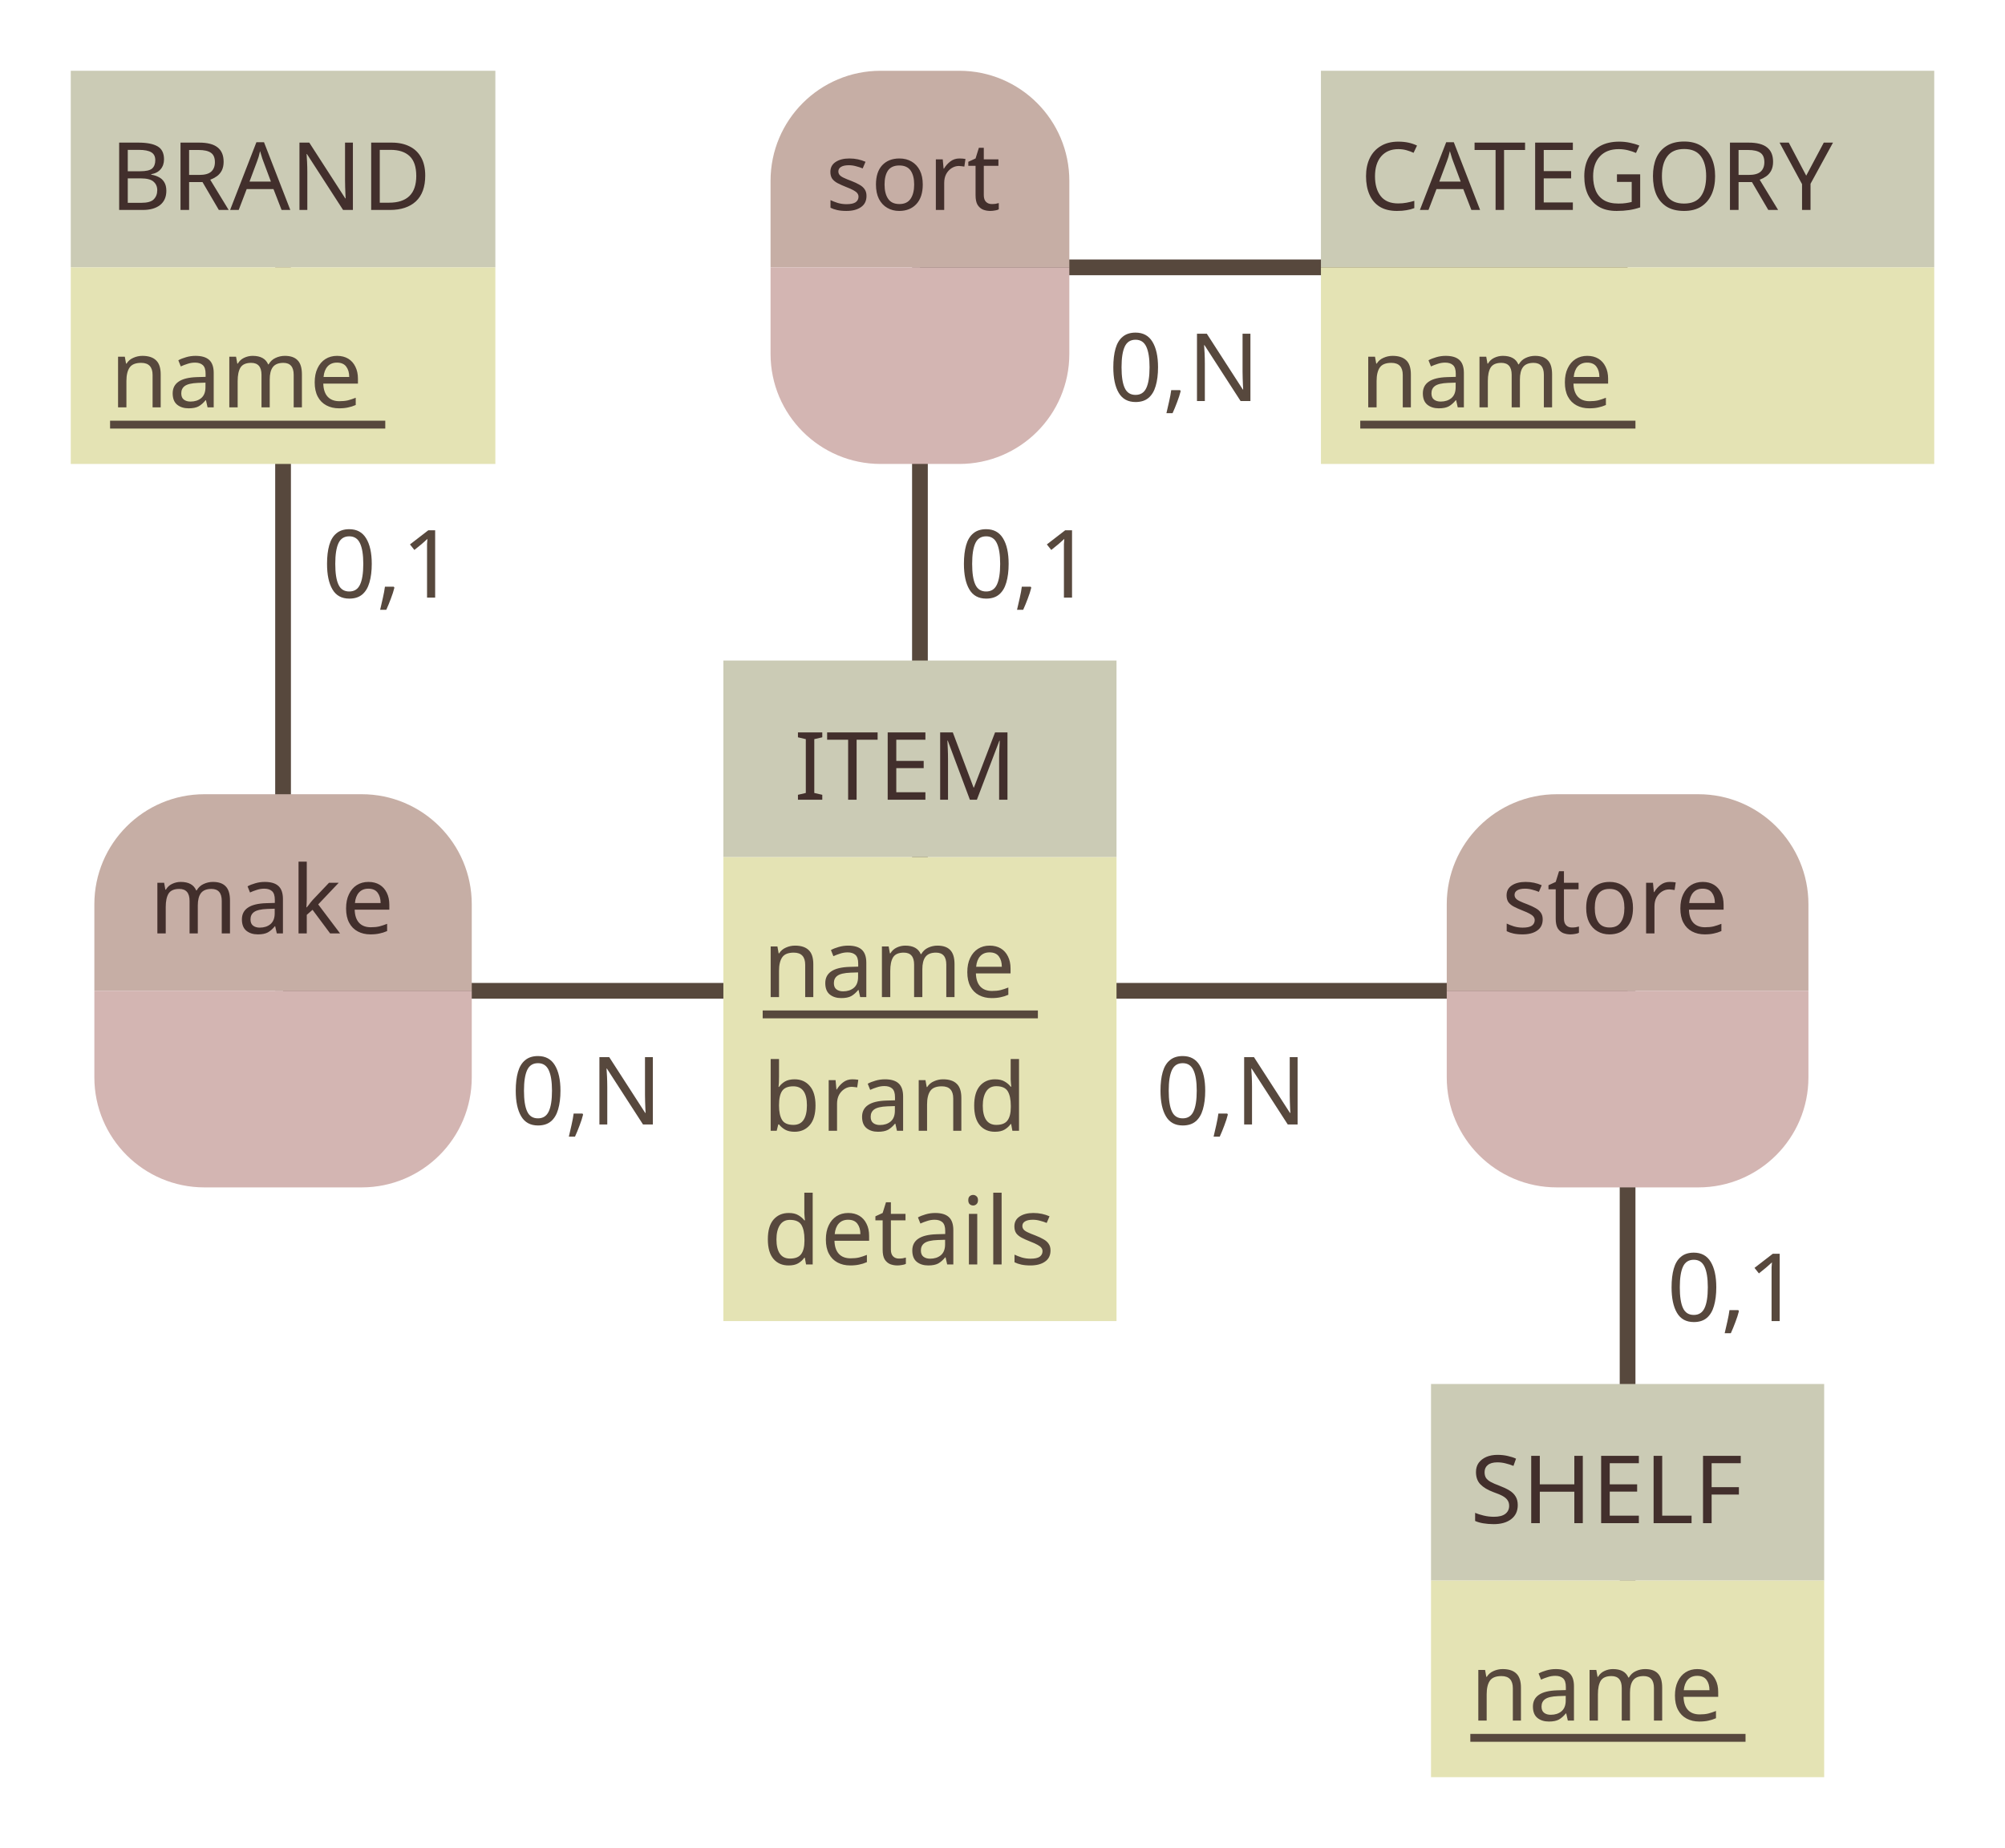
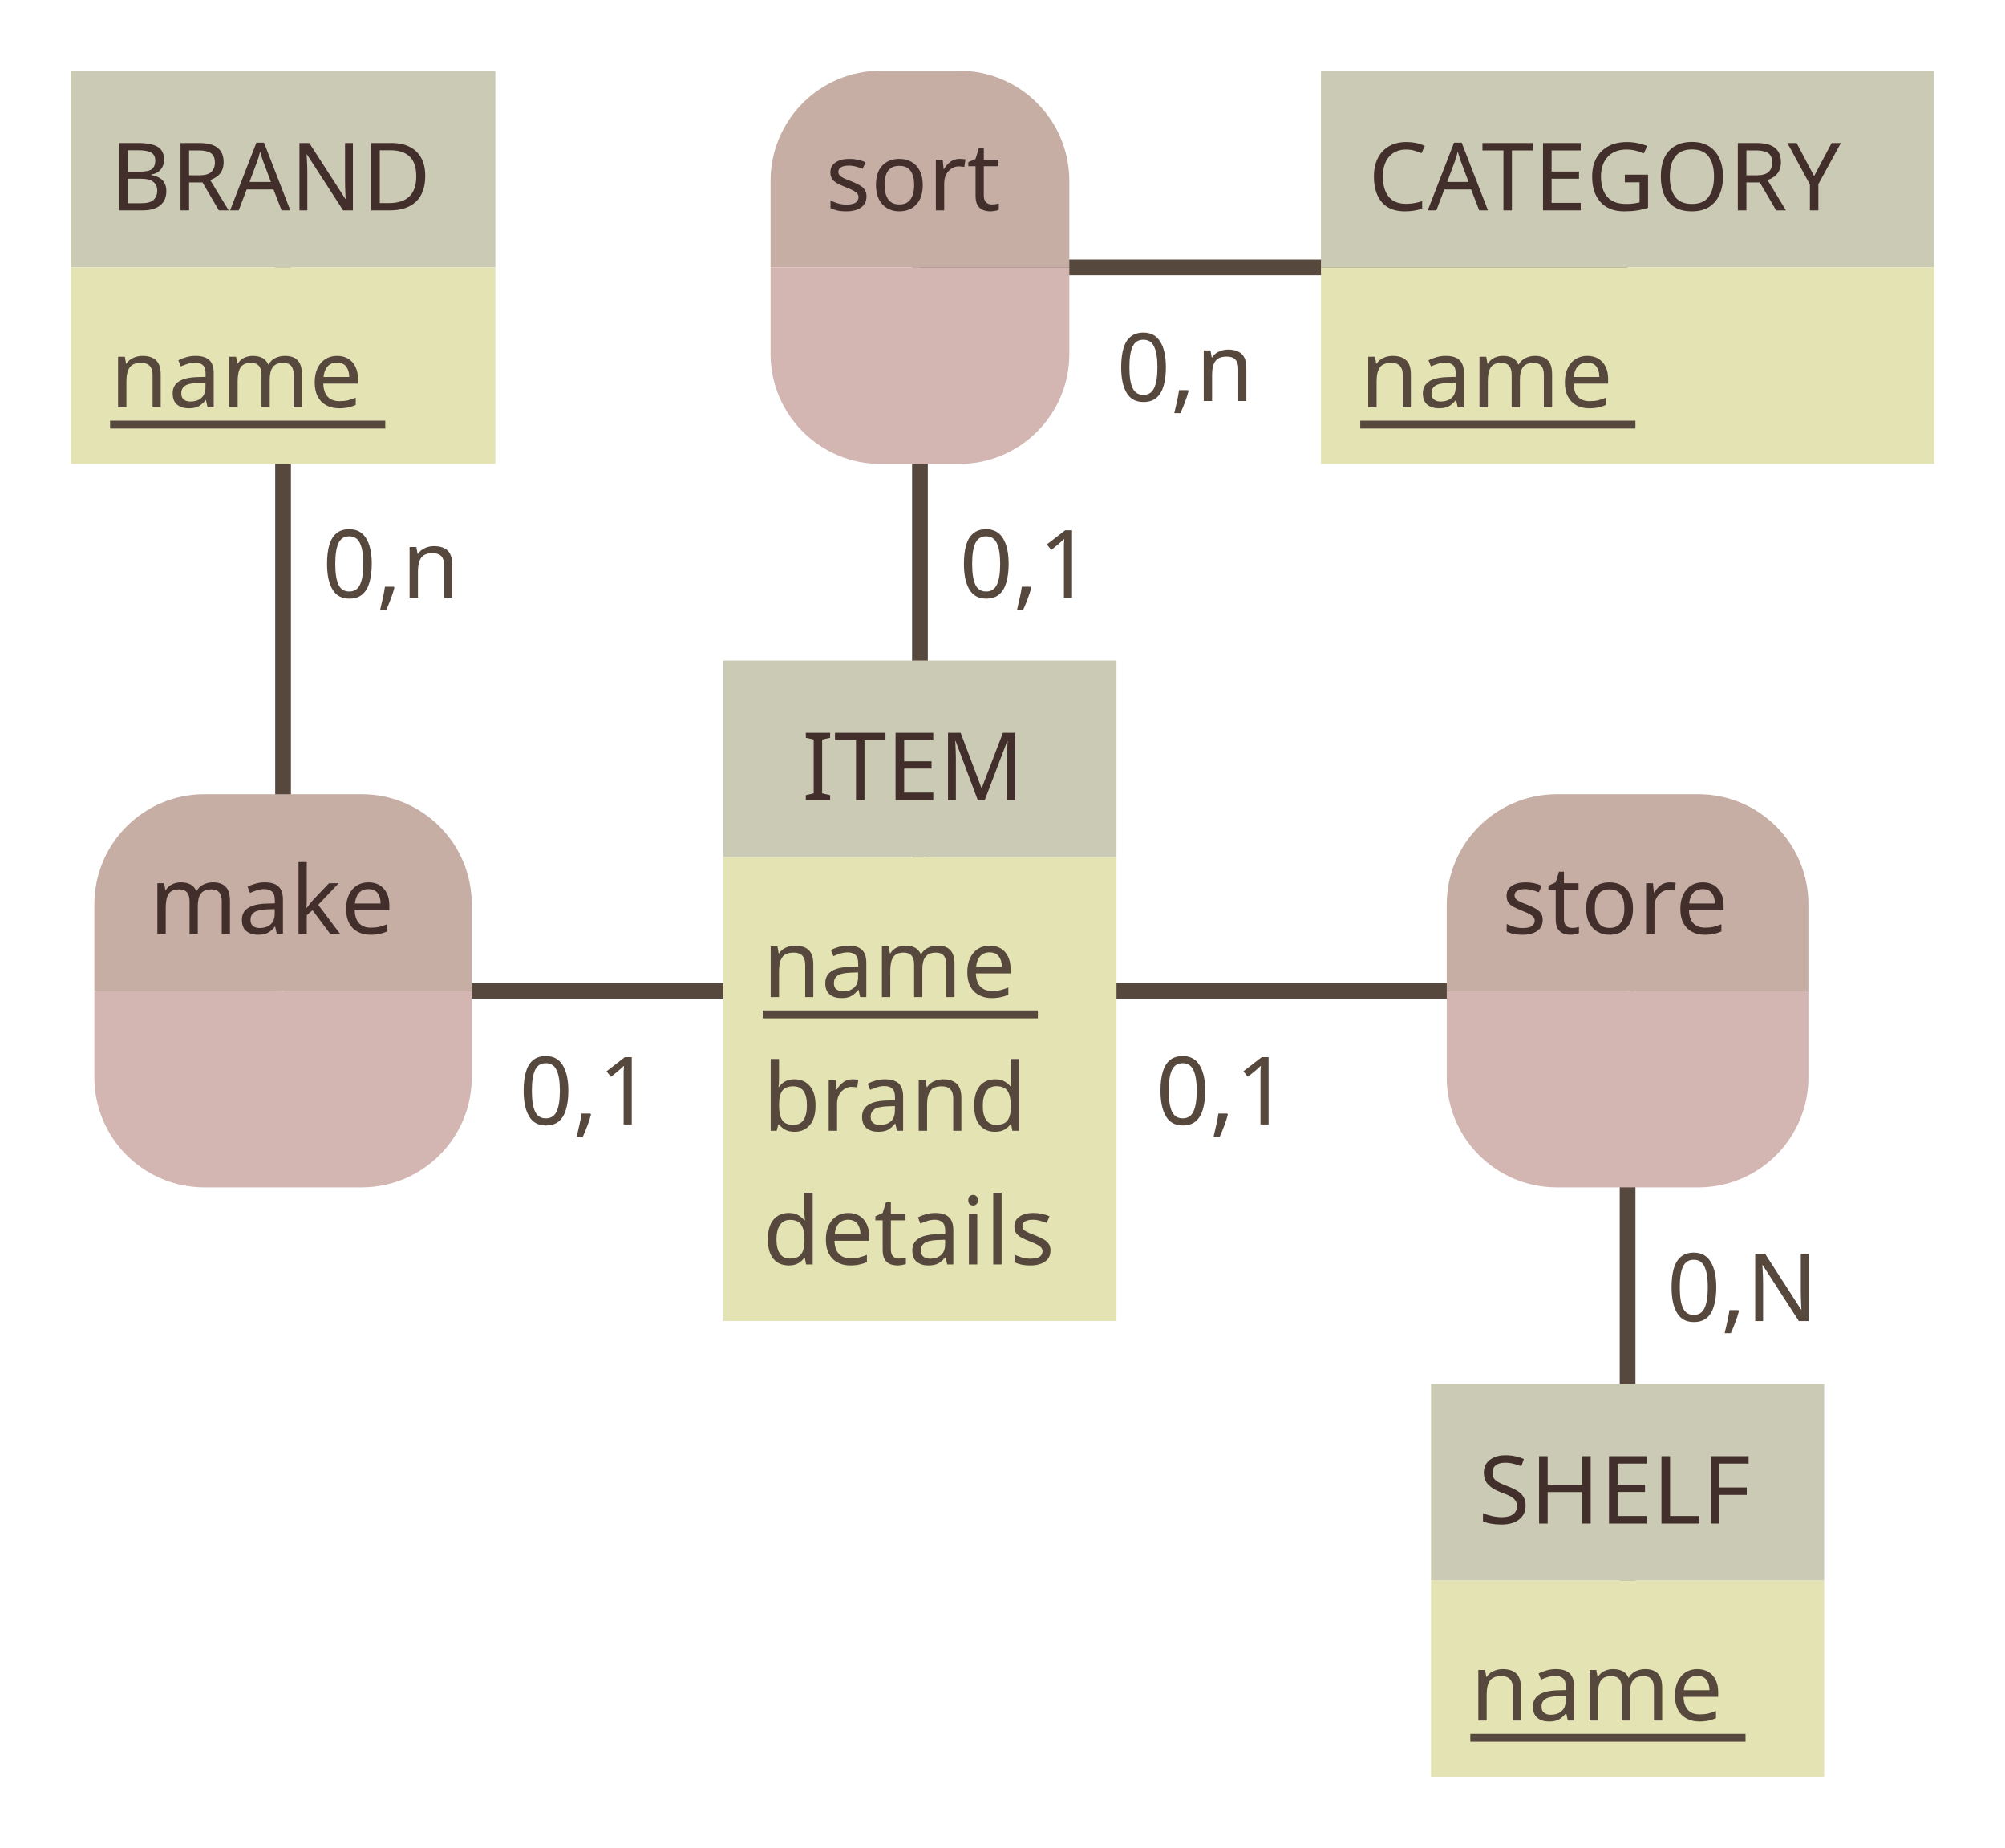
- <svg xmlns="http://www.w3.org/2000/svg" width="255" height="235" view_box="0 0 255 235">\n\n<rect id="frame" x="0" y="0" width="255" height="235" fill="none" stroke="none" stroke-width="0" />
-   <line x1="117" y1="126" x2="117" y2="34" stroke="#57483d" stroke-width="2" />
-   <text x="122.0" y="76" fill="#57483d" font-family="Verdana" font-size="12">0,1</text>
-   <line x1="207" y1="34" x2="117" y2="34" stroke="#57483d" stroke-width="2" />
-   <text x="141" y="51.0" fill="#57483d" font-family="Verdana" font-size="12">0,N</text>
-   <g id="association-sort">
-     <path d="M 122 9 a 14 14 90 0 1 14 14 V 34 h -38 V 23 a 14 14 90 0 1 14 -14" fill="#c6aea5" stroke="#c6aea5" stroke-width="0" />
-     <path d="M 136 34.0 v 11 a 14 14 90 0 1 -14 14 H 112 a 14 14 90 0 1 -14 -14 V 34.0 H 38" fill="#d3b5b2" stroke="#d3b5b2" stroke-width="0" />
-     <rect x="98" y="9" width="38" height="50" fill="none" rx="14" stroke="none" stroke-width="2" />
-     <line x1="98" y1="34" x2="136" y2="34" stroke="none" stroke-width="1" />
-     <text x="105" y="26.7" fill="#422f2c" font-family="Verdana" font-size="12">sort</text>
+ <svg xmlns="http://www.w3.org/2000/svg" width="255" height="235" viewBox="0 0 255 235">
+   <rect id="frame" x="0" y="0" width="255" height="235" fill="none" stroke="none" stroke-width="0" />
+   <g>
+     <line x1="117" y1="126" x2="117" y2="34" stroke="#57483d" stroke-width="2" />
+     <text x="122" y="76" fill="#57483d" font-family="Verdana" font-size="12">0,1</text>
+     <line x1="207" y1="34" x2="117" y2="34" stroke="#57483d" stroke-width="2" />
+     <text x="142" y="51" fill="#57483d" font-family="Verdana" font-size="12">0,n</text>
+     <g>
+       <path d="M122 9 a14 14 90 0 1 14 14 V34 h-38 V23 a14 14 90 0 1 14 -14" fill="#c6aea5" stroke="#c6aea5" stroke-width="0" />
+       <path d="M136 34 v11 a14 14 90 0 1 -14 14 H112 a14 14 90 0 1 -14 -14 V34 H38" fill="#d3b5b2" stroke="#d3b5b2" stroke-width="0" />
+       <rect x="98" y="9" width="38" height="50" fill="none" rx="14" stroke="none" stroke-width="2" />
+       <line x1="98" y1="34" x2="136" y2="34" stroke="none" stroke-width="1" />
+       <text x="105" y="26.75" fill="#422f2c" font-family="Verdana" font-size="12">sort</text>
+     </g>
  </g>
-   <line x1="117" y1="126" x2="36" y2="126" stroke="#57483d" stroke-width="2" />
-   <text x="65" y="143.0" fill="#57483d" font-family="Verdana" font-size="12">0,N</text>
-   <line x1="36" y1="34" x2="36" y2="126" stroke="#57483d" stroke-width="2" />
-   <text x="41.0" y="76" fill="#57483d" font-family="Verdana" font-size="12">0,1</text>
-   <g id="association-make">
-     <path d="M 46 101 a 14 14 90 0 1 14 14 V 126 h -48 V 115 a 14 14 90 0 1 14 -14" fill="#c6aea5" stroke="#c6aea5" stroke-width="0" />
-     <path d="M 60 126.0 v 11 a 14 14 90 0 1 -14 14 H 26 a 14 14 90 0 1 -14 -14 V 126.0 H 48" fill="#d3b5b2" stroke="#d3b5b2" stroke-width="0" />
-     <rect x="12" y="101" width="48" height="50" fill="none" rx="14" stroke="none" stroke-width="2" />
-     <line x1="12" y1="126" x2="60" y2="126" stroke="none" stroke-width="1" />
-     <text x="19" y="118.7" fill="#422f2c" font-family="Verdana" font-size="12">make</text>
+   <g>
+     <line x1="117" y1="126" x2="36" y2="126" stroke="#57483d" stroke-width="2" />
+     <text x="66" y="143" fill="#57483d" font-family="Verdana" font-size="12">0,1</text>
+     <line x1="36" y1="34" x2="36" y2="126" stroke="#57483d" stroke-width="2" />
+     <text x="41" y="76" fill="#57483d" font-family="Verdana" font-size="12">0,n</text>
+     <g>
+       <path d="M46 101 a14 14 90 0 1 14 14 V126 h-48 V115 a14 14 90 0 1 14 -14" fill="#c6aea5" stroke="#c6aea5" stroke-width="0" />
+       <path d="M60 126 v11 a14 14 90 0 1 -14 14 H26 a14 14 90 0 1 -14 -14 V126 H48" fill="#d3b5b2" stroke="#d3b5b2" stroke-width="0" />
+       <rect x="12" y="101" width="48" height="50" fill="none" rx="14" stroke="none" stroke-width="2" />
+       <line x1="12" y1="126" x2="60" y2="126" stroke="none" stroke-width="1" />
+       <text x="19" y="118.75" fill="#422f2c" font-family="Verdana" font-size="12">make</text>
+     </g>
  </g>
-   <line x1="207" y1="201" x2="207" y2="126" stroke="#57483d" stroke-width="2" />
-   <text x="212.0" y="168" fill="#57483d" font-family="Verdana" font-size="12">0,1</text>
-   <line x1="117" y1="126" x2="207" y2="126" stroke="#57483d" stroke-width="2" />
-   <text x="147" y="143.0" fill="#57483d" font-family="Verdana" font-size="12">0,N</text>
-   <g id="association-store">
-     <path d="M 216 101 a 14 14 90 0 1 14 14 V 126 h -46 V 115 a 14 14 90 0 1 14 -14" fill="#c6aea5" stroke="#c6aea5" stroke-width="0" />
-     <path d="M 230 126.0 v 11 a 14 14 90 0 1 -14 14 H 198 a 14 14 90 0 1 -14 -14 V 126.0 H 46" fill="#d3b5b2" stroke="#d3b5b2" stroke-width="0" />
-     <rect x="184" y="101" width="46" height="50" fill="none" rx="14" stroke="none" stroke-width="2" />
-     <line x1="184" y1="126" x2="230" y2="126" stroke="none" stroke-width="1" />
-     <text x="191" y="118.7" fill="#422f2c" font-family="Verdana" font-size="12">store</text>
+   <g>
+     <line x1="207" y1="201" x2="207" y2="126" stroke="#57483d" stroke-width="2" />
+     <text x="212" y="168" fill="#57483d" font-family="Verdana" font-size="12">0,N</text>
+     <line x1="117" y1="126" x2="207" y2="126" stroke="#57483d" stroke-width="2" />
+     <text x="147" y="143" fill="#57483d" font-family="Verdana" font-size="12">0,1</text>
+     <g>
+       <path d="M216 101 a14 14 90 0 1 14 14 V126 h-46 V115 a14 14 90 0 1 14 -14" fill="#c6aea5" stroke="#c6aea5" stroke-width="0" />
+       <path d="M230 126 v11 a14 14 90 0 1 -14 14 H198 a14 14 90 0 1 -14 -14 V126 H46" fill="#d3b5b2" stroke="#d3b5b2" stroke-width="0" />
+       <rect x="184" y="101" width="46" height="50" fill="none" rx="14" stroke="none" stroke-width="2" />
+       <line x1="184" y1="126" x2="230" y2="126" stroke="none" stroke-width="1" />
+       <text x="191" y="118.75" fill="#422f2c" font-family="Verdana" font-size="12">store</text>
+     </g>
  </g>
-   <g id="entity-CATEGORY">
-     <g id="frame-CATEGORY">
-       <rect x="168" y="9" width="78" height="25" fill="#cbcbb5" stroke="#cbcbb5" stroke-width="0" />
-       <rect x="168" y="34.0" width="78" height="25" fill="#e4e3b4" stroke="#e4e3b4" stroke-width="0" />
-       <rect x="168" y="9" width="78" height="50" fill="none" stroke="none" stroke-width="2" />
+   <g>
+     <g>
+       <rect x="9" y="9" width="54" height="25" fill="#cbcbb5" stroke="#cbcbb5" stroke-width="0" opacity="1" />
+       <rect x="9" y="34" width="54" height="25" fill="#e4e3b4" stroke="#e4e3b4" stroke-width="0" opacity="1" />
+       <rect x="9" y="9" width="54" height="50" fill="none" stroke="none" stroke-width="2" opacity="1" />
+       <line x1="9" y1="34" x2="63" y2="34" stroke="none" stroke-width="1" />
+     </g>
+     <text x="14" y="26.75" fill="#422f2c" font-family="Verdana" font-size="12">BRAND</text>
+     <text x="14" y="51.8" fill="#57483d" font-family="Verdana" font-size="12">name</text>
+     <line x1="14" y1="54" x2="49" y2="54" stroke="#57483d" stroke-width="1" />
+   </g>
+   <g>
+     <g>
+       <rect x="168" y="9" width="78" height="25" fill="#cbcbb5" stroke="#cbcbb5" stroke-width="0" opacity="1" />
+       <rect x="168" y="34" width="78" height="25" fill="#e4e3b4" stroke="#e4e3b4" stroke-width="0" opacity="1" />
+       <rect x="168" y="9" width="78" height="50" fill="none" stroke="none" stroke-width="2" opacity="1" />
      <line x1="168" y1="34" x2="246" y2="34" stroke="none" stroke-width="1" />
    </g>
-     <text x="173" y="26.7" fill="#422f2c" font-family="Verdana" font-size="12">CATEGORY</text>
+     <text x="174" y="26.75" fill="#422f2c" font-family="Verdana" font-size="12">CATEGORY</text>
    <text x="173" y="51.8" fill="#57483d" font-family="Verdana" font-size="12">name</text>
    <line x1="173" y1="54" x2="208" y2="54" stroke="#57483d" stroke-width="1" />
  </g>
-   <g id="entity-ITEM">
-     <g id="frame-ITEM">
-       <rect x="92" y="84" width="50" height="25" fill="#cbcbb5" stroke="#cbcbb5" stroke-width="0" />
-       <rect x="92" y="109.0" width="50" height="59" fill="#e4e3b4" stroke="#e4e3b4" stroke-width="0" />
-       <rect x="92" y="84" width="50" height="84" fill="none" stroke="none" stroke-width="2" />
+   <g>
+     <g>
+       <rect x="92" y="84" width="50" height="25" fill="#cbcbb5" stroke="#cbcbb5" stroke-width="0" opacity="1" />
+       <rect x="92" y="109" width="50" height="59" fill="#e4e3b4" stroke="#e4e3b4" stroke-width="0" opacity="1" />
+       <rect x="92" y="84" width="50" height="84" fill="none" stroke="none" stroke-width="2" opacity="1" />
      <line x1="92" y1="109" x2="142" y2="109" stroke="none" stroke-width="1" />
    </g>
-     <text x="101" y="101.7" fill="#422f2c" font-family="Verdana" font-size="12">ITEM</text>
+     <text x="102" y="101.75" fill="#422f2c" font-family="Verdana" font-size="12">ITEM</text>
    <text x="97" y="126.8" fill="#57483d" font-family="Verdana" font-size="12">name</text>
    <line x1="97" y1="129" x2="132" y2="129" stroke="#57483d" stroke-width="1" />
    <text x="97" y="143.8" fill="#57483d" font-family="Verdana" font-size="12">brand</text>
    <text x="97" y="160.8" fill="#57483d" font-family="Verdana" font-size="12">details</text>
  </g>
-   <g id="entity-BRAND">
-     <g id="frame-BRAND">
-       <rect x="9" y="9" width="54" height="25" fill="#cbcbb5" stroke="#cbcbb5" stroke-width="0" />
-       <rect x="9" y="34.0" width="54" height="25" fill="#e4e3b4" stroke="#e4e3b4" stroke-width="0" />
-       <rect x="9" y="9" width="54" height="50" fill="none" stroke="none" stroke-width="2" />
-       <line x1="9" y1="34" x2="63" y2="34" stroke="none" stroke-width="1" />
-     </g>
-     <text x="14" y="26.7" fill="#422f2c" font-family="Verdana" font-size="12">BRAND</text>
-     <text x="14" y="51.8" fill="#57483d" font-family="Verdana" font-size="12">name</text>
-     <line x1="14" y1="54" x2="49" y2="54" stroke="#57483d" stroke-width="1" />
-   </g>
-   <g id="entity-SHELF">
-     <g id="frame-SHELF">
-       <rect x="182" y="176" width="50" height="25" fill="#cbcbb5" stroke="#cbcbb5" stroke-width="0" />
-       <rect x="182" y="201.0" width="50" height="25" fill="#e4e3b4" stroke="#e4e3b4" stroke-width="0" />
-       <rect x="182" y="176" width="50" height="50" fill="none" stroke="none" stroke-width="2" />
+   <g>
+     <g>
+       <rect x="182" y="176" width="50" height="25" fill="#cbcbb5" stroke="#cbcbb5" stroke-width="0" opacity="1" />
+       <rect x="182" y="201" width="50" height="25" fill="#e4e3b4" stroke="#e4e3b4" stroke-width="0" opacity="1" />
+       <rect x="182" y="176" width="50" height="50" fill="none" stroke="none" stroke-width="2" opacity="1" />
      <line x1="182" y1="201" x2="232" y2="201" stroke="none" stroke-width="1" />
    </g>
-     <text x="187" y="193.7" fill="#422f2c" font-family="Verdana" font-size="12">SHELF</text>
+     <text x="188" y="193.75" fill="#422f2c" font-family="Verdana" font-size="12">SHELF</text>
    <text x="187" y="218.8" fill="#57483d" font-family="Verdana" font-size="12">name</text>
    <line x1="187" y1="221" x2="222" y2="221" stroke="#57483d" stroke-width="1" />
  </g>
</svg>
